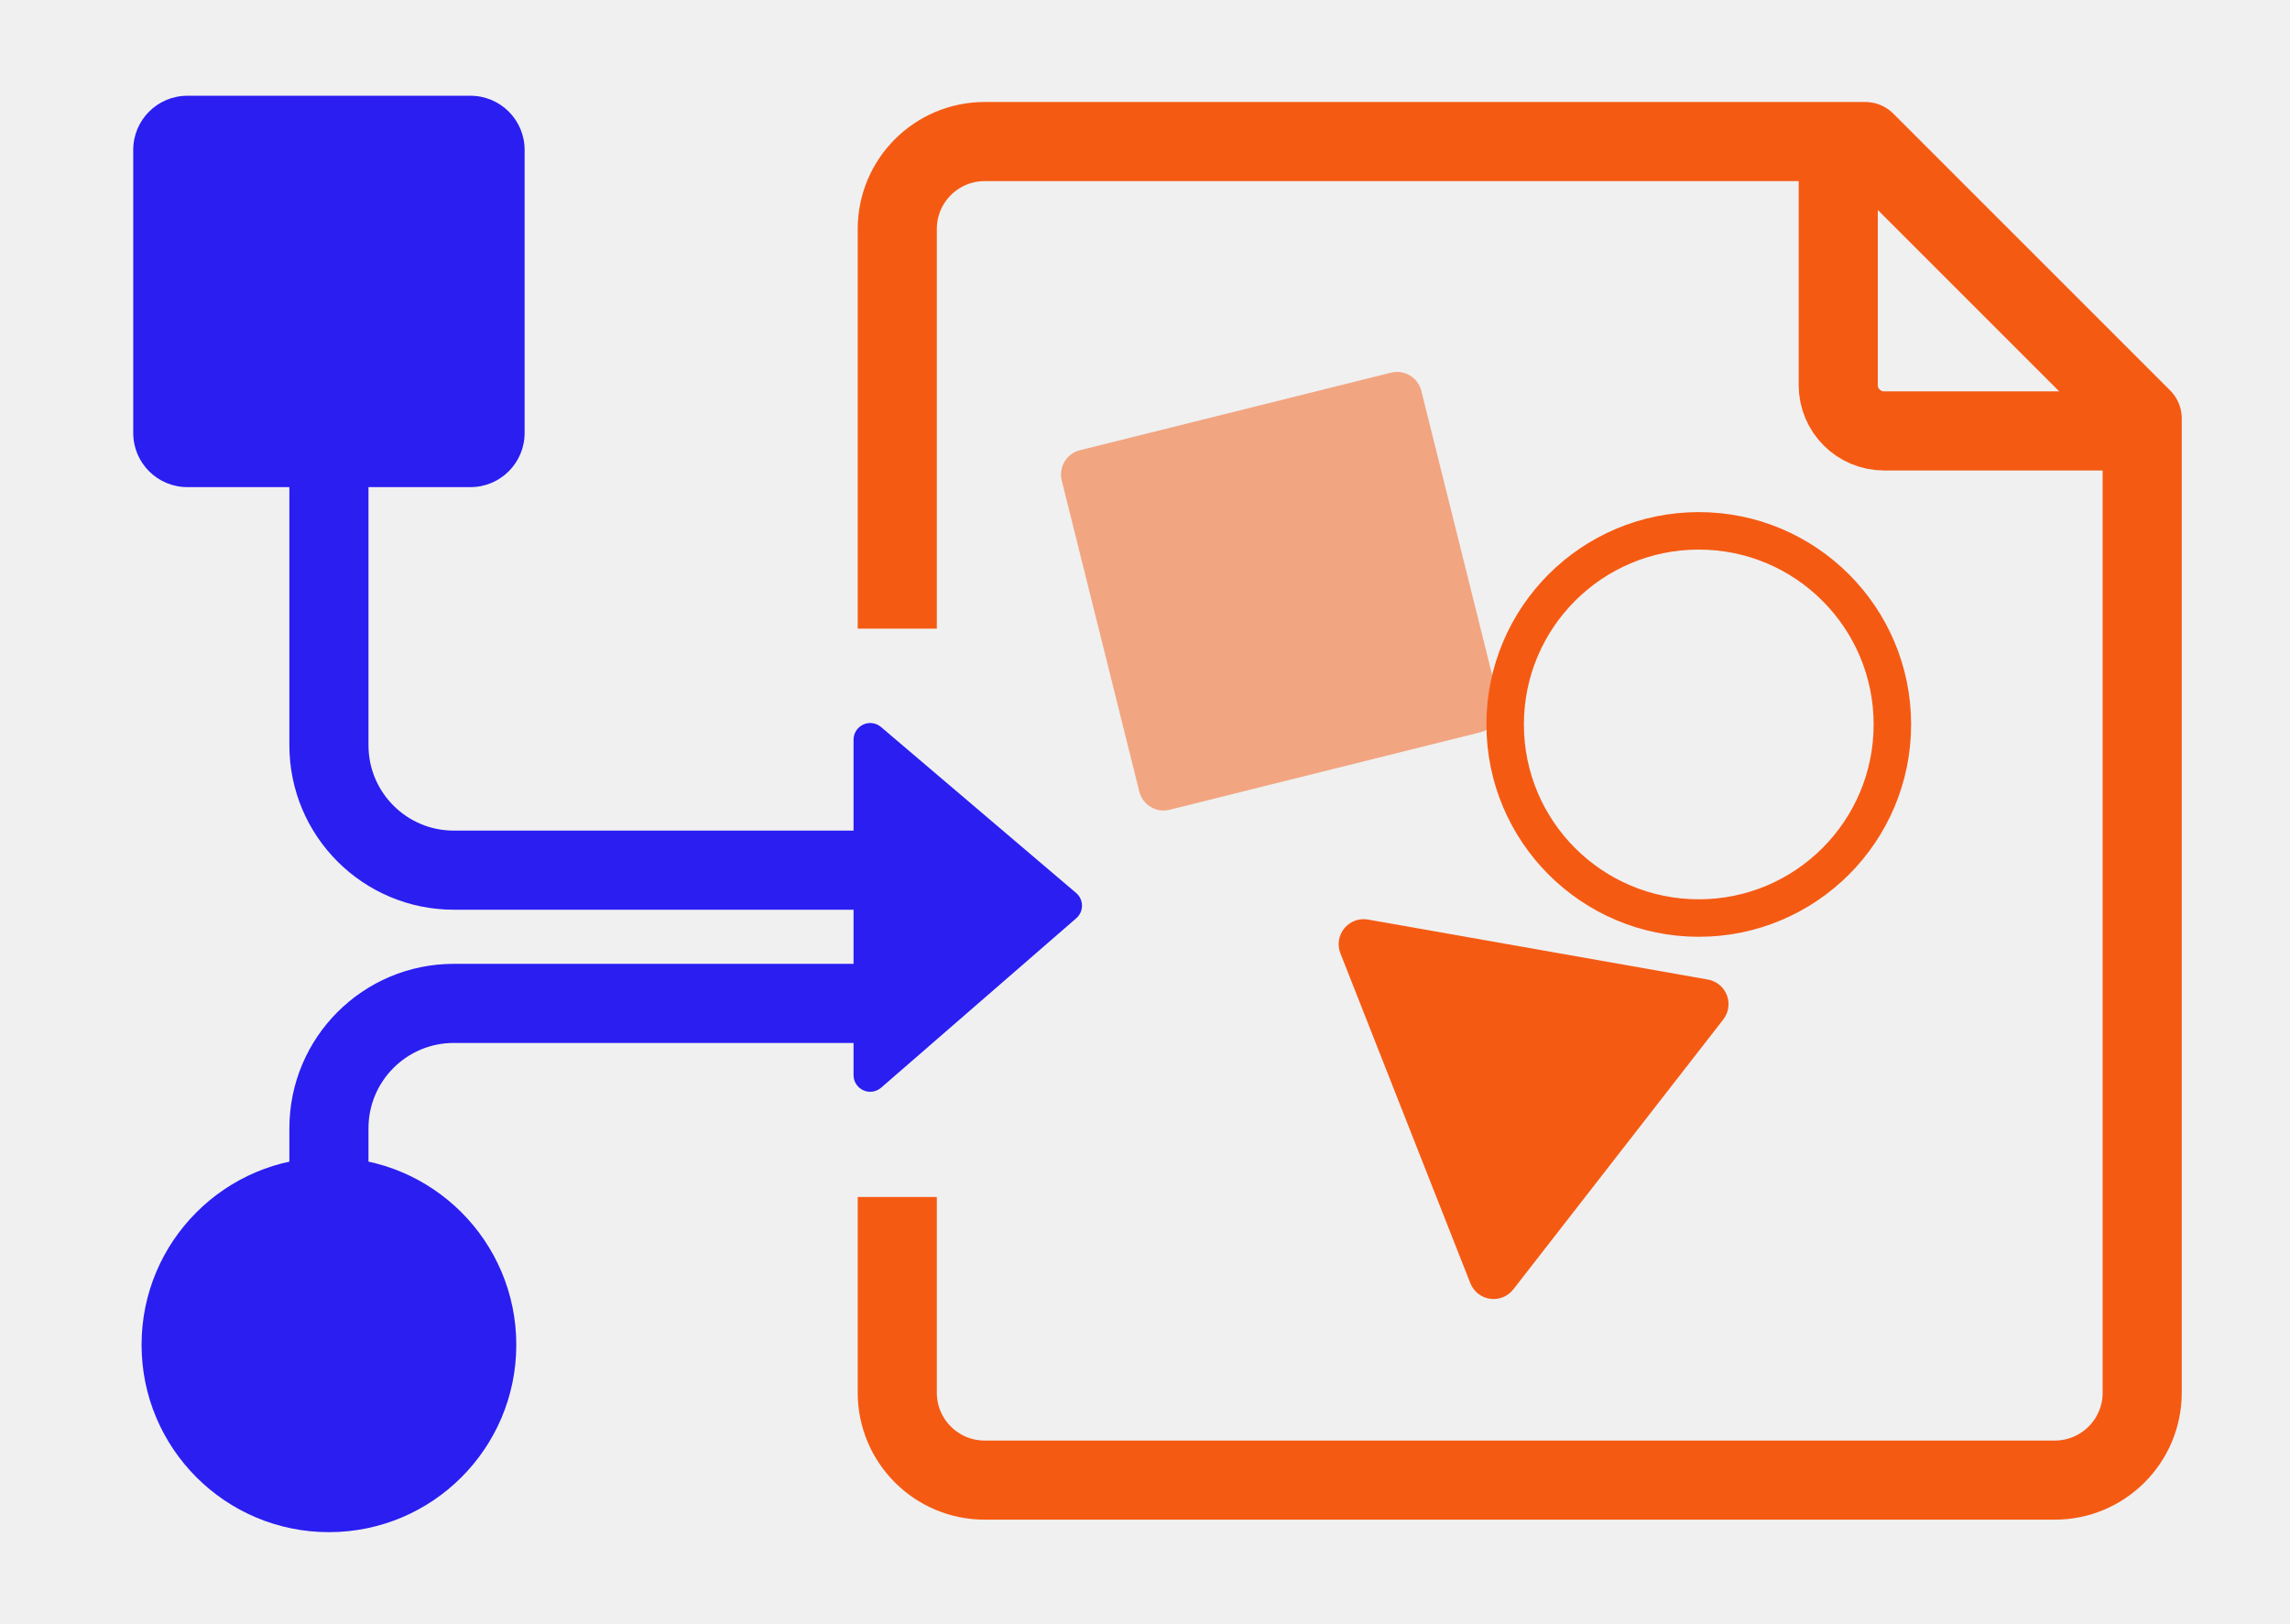
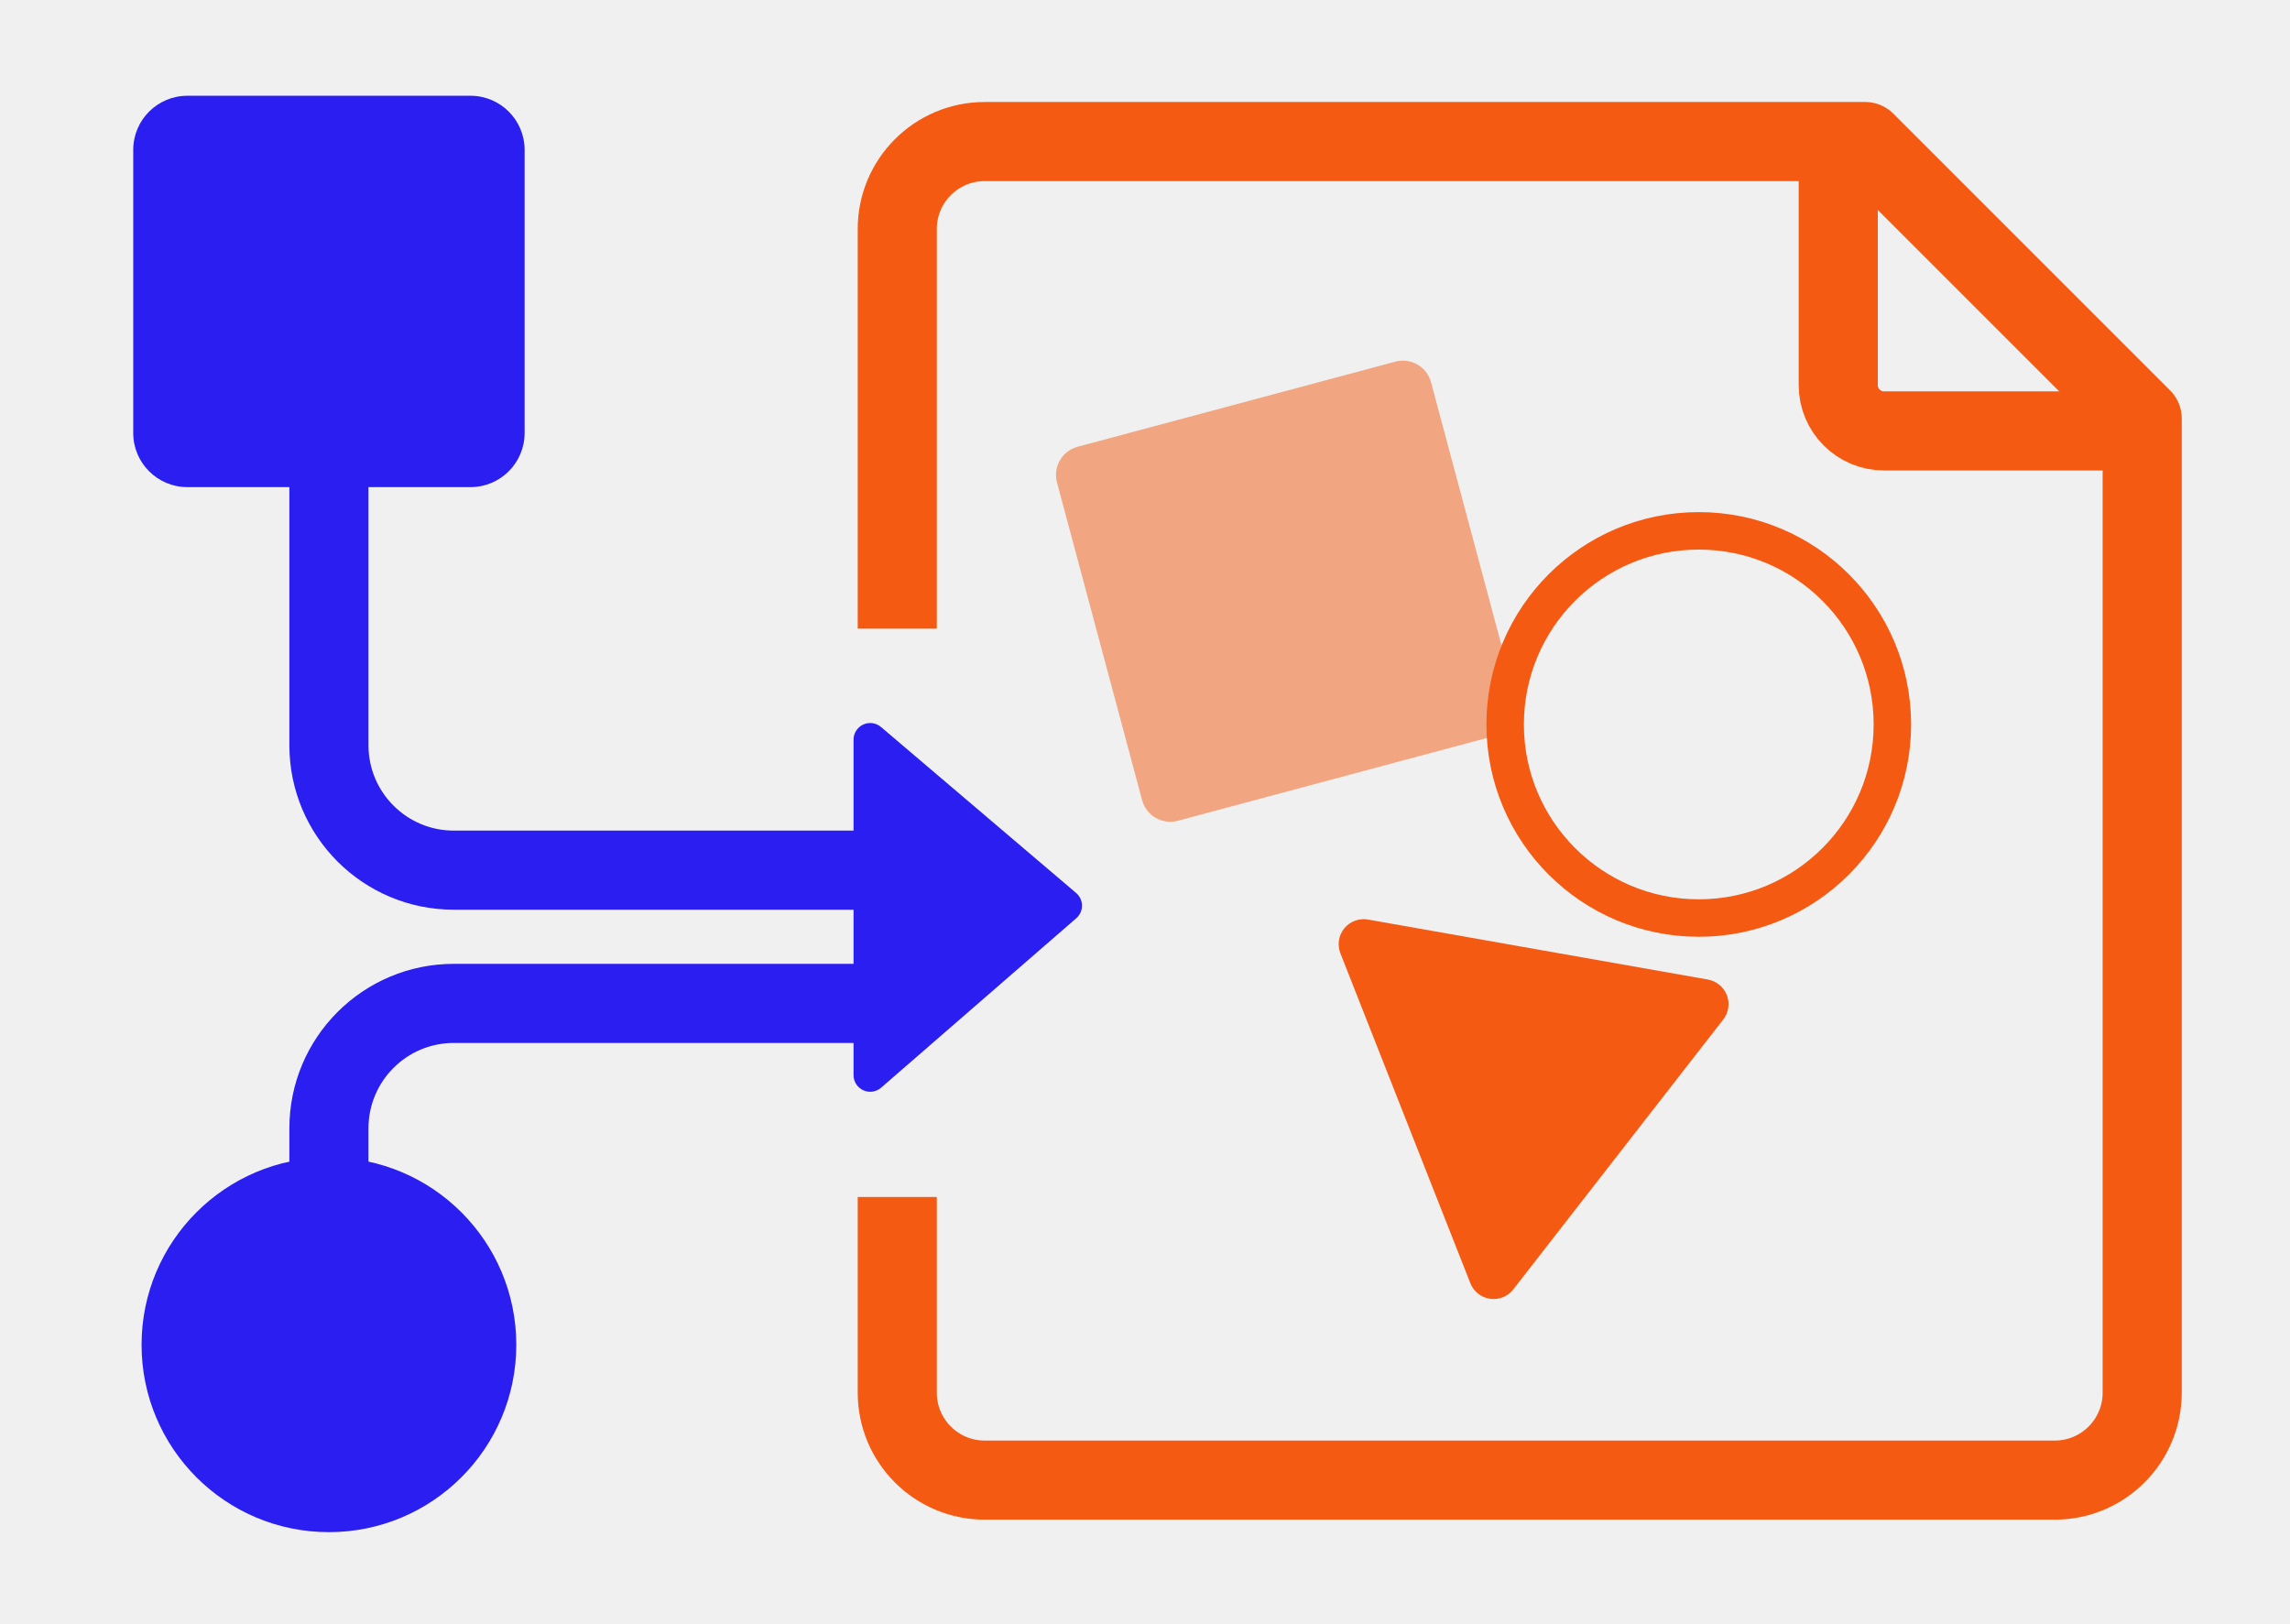
<svg xmlns="http://www.w3.org/2000/svg" viewBox="0 0 550 390" role="img">
  <defs>
    <mask id="square-circle-cutout" maskUnits="userSpaceOnUse" x="240" y="70" width="240" height="180" style="mask-type:luminance">
      <rect x="240" y="70" width="240" height="180" fill="#fff" />
      <circle cx="408" cy="174" r="42" fill="#000" />
    </mask>
  </defs>
  <g fill="none" stroke="#2A1EF1" stroke-width="19" stroke-linecap="butt">
    <path d="M79 105V179A30 30 0 0 0 109 209H215" />
    <path d="M79 292V271A30 30 0 0 1 109 241H215" />
  </g>
  <path d="M205 177.66A4 4 0 0 1 211.59 174.61L258.46 214.48A4 4 0 0 1 258.49 220.55L211.62 261.25A4 4 0 0 1 205 258.23Z" fill="#2A1EF1" />
  <rect x="32" y="23" width="94" height="94" rx="13" fill="#2A1EF1" />
  <circle cx="79" cy="323" r="45" fill="#2A1EF1" />
  <path d="M215.5 151V55A21 21 0 0 1 236.5 34H448l66.5 66.5v234A21 21 0 0 1 493.5 355.5h-257a21 21 0 0 1-21-21v-47" fill="none" stroke="#F55A13" stroke-width="19" stroke-linecap="butt" stroke-linejoin="round" />
  <path d="M441.5 34v58.5a11 11 0 0 0 11 11h62" fill="none" stroke="#F55A13" stroke-width="19" stroke-linecap="butt" stroke-linejoin="round" />
-   <rect x="263" y="97.5" width="89" height="89" rx="6" fill="#F55A13" fill-opacity=".5" transform="rotate(-14 307.5 142)" mask="url(#square-circle-cutout)" />
+   <rect x="262.5" y="95.5" width="93" height="93" rx="7" fill="#F55A13" fill-opacity=".5" transform="rotate(-15 309 142)" mask="url(#square-circle-cutout)" />
  <circle cx="408" cy="174" r="46.5" fill="none" stroke="#F55A13" stroke-width="9" />
  <path d="M321.93 228.97A6 6 0 0 1 328.55 220.86L410.19 235.27A6 6 0 0 1 413.89 244.86L363.46 309.69A6 6 0 0 1 353.14 308.21Z" fill="#F55A13" />
</svg>
